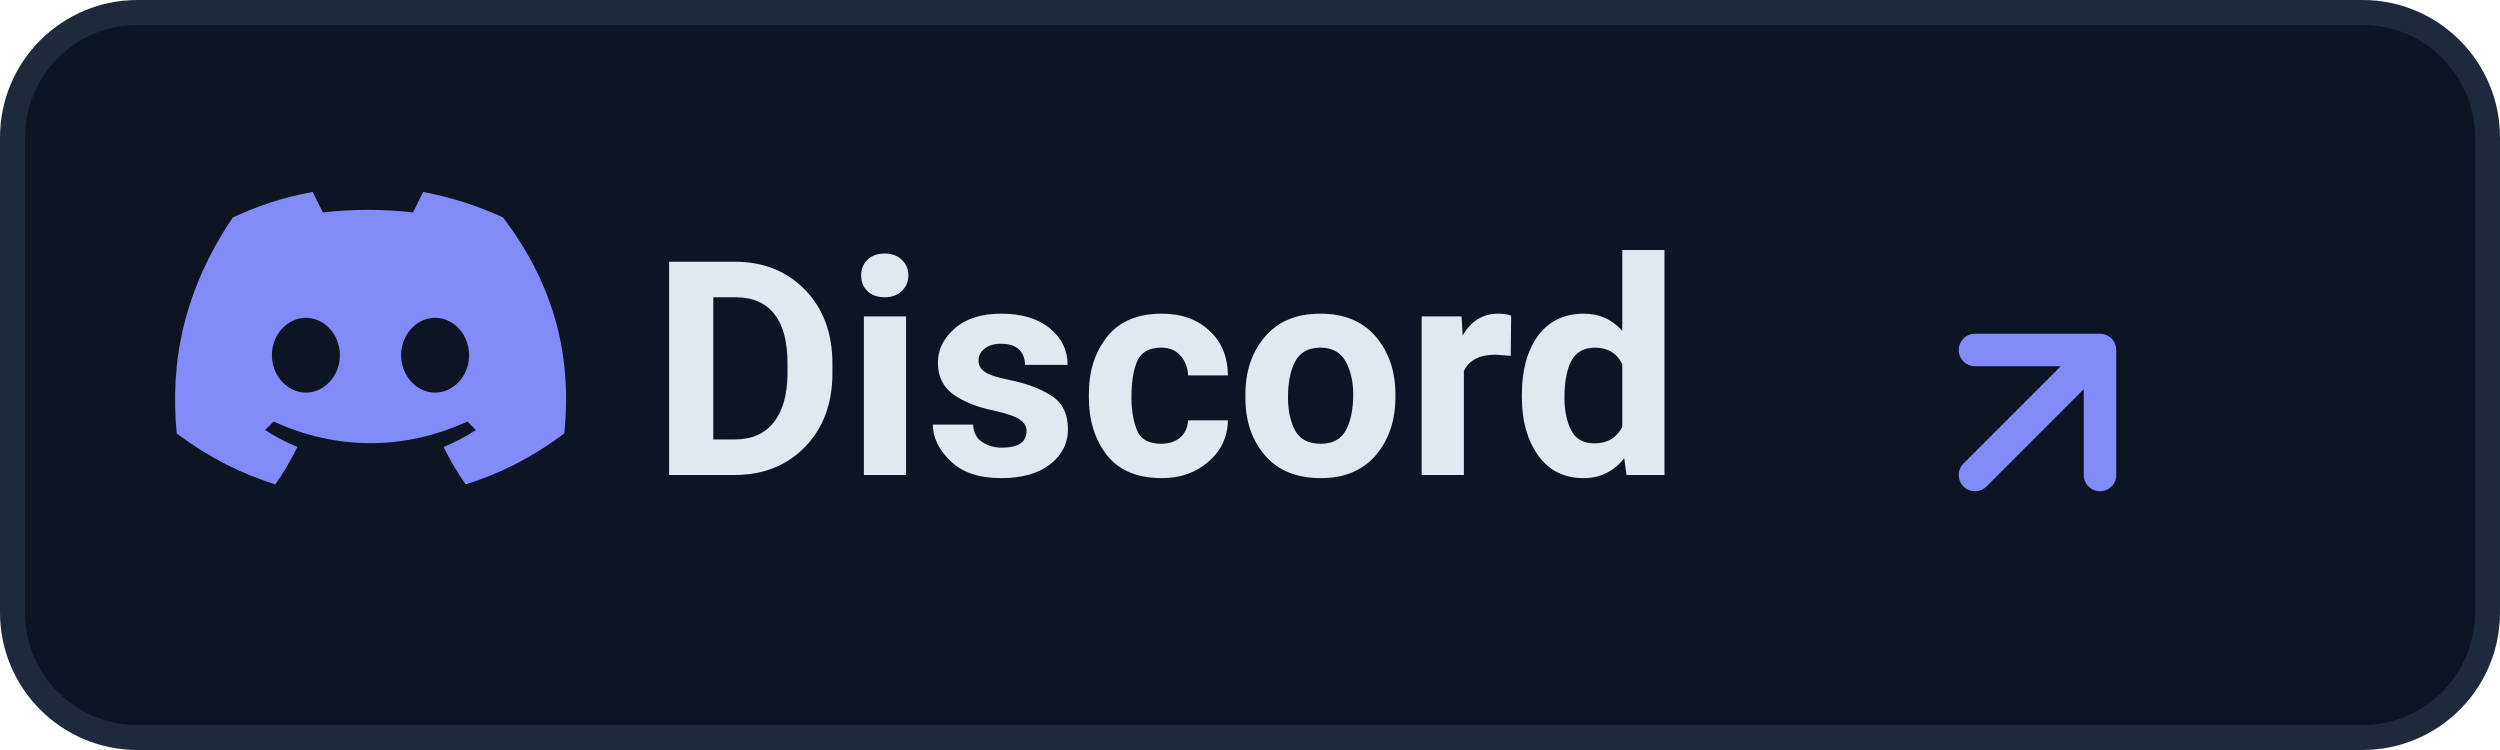
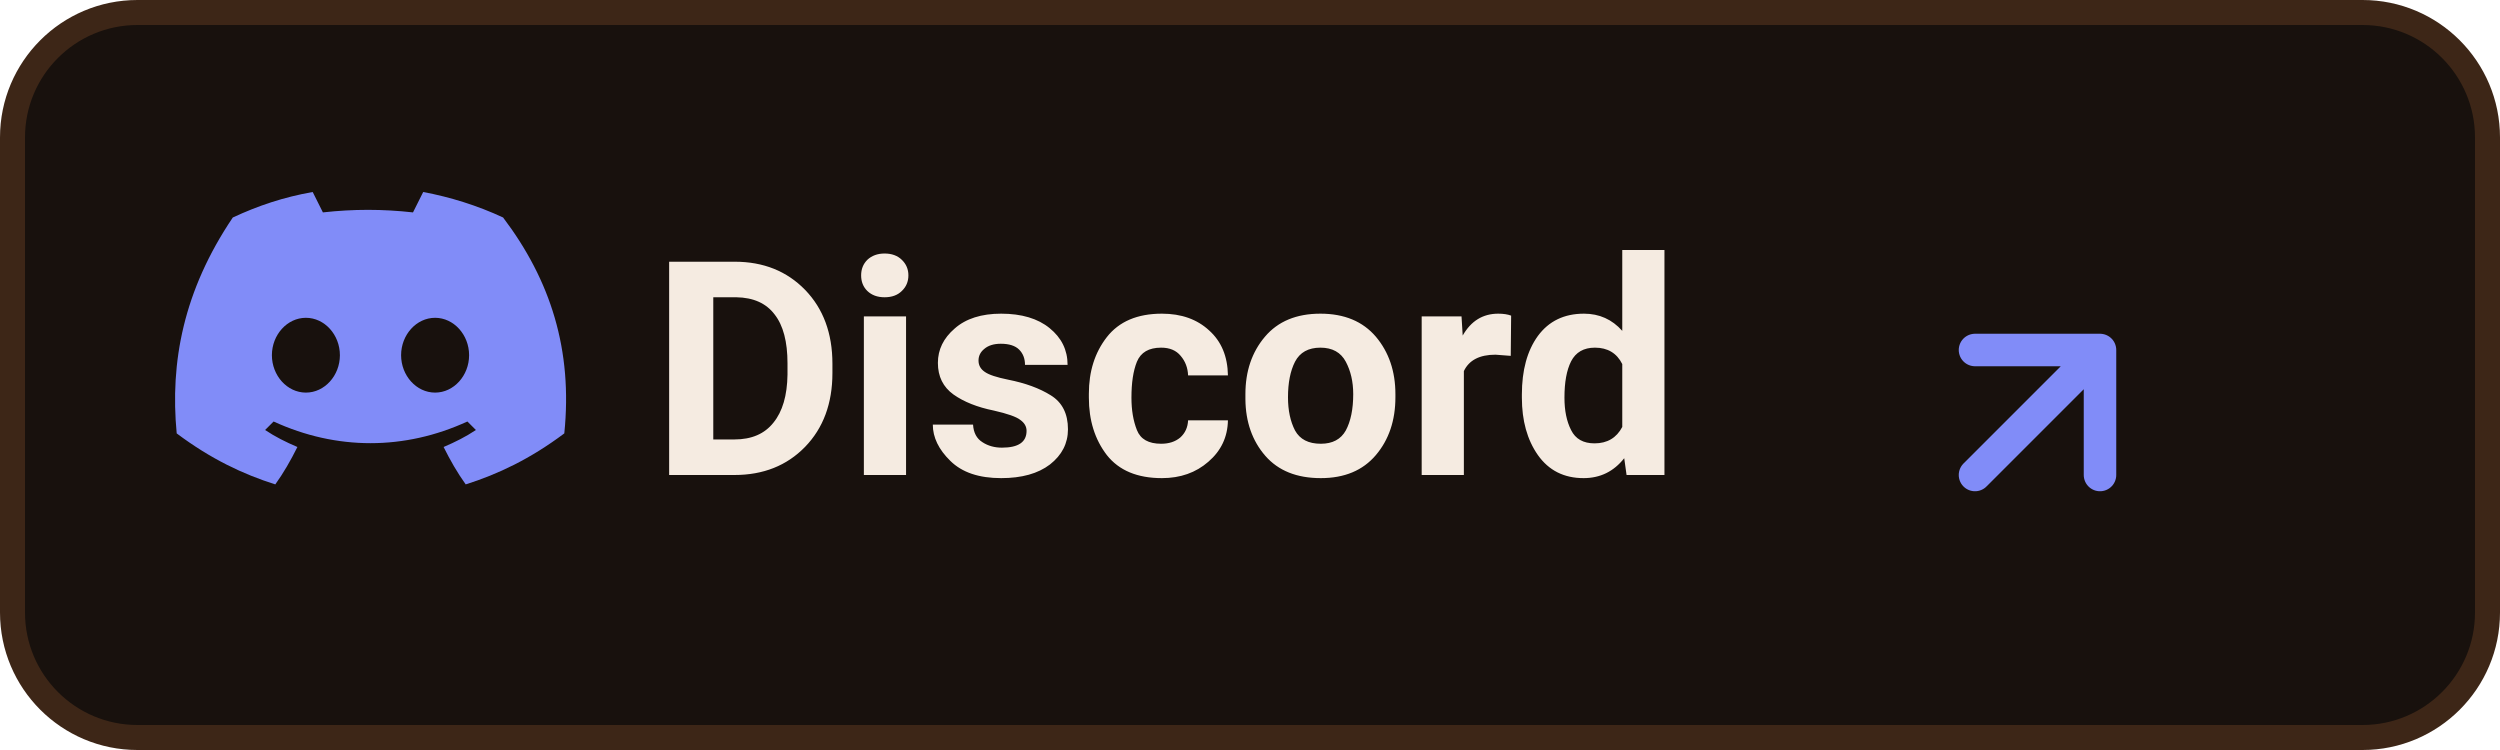
<svg xmlns="http://www.w3.org/2000/svg" width="100" height="30" viewBox="0 0 100 30" role="img" aria-label="Discord">
  <g font-family="-apple-system, BlinkMacSystemFont, 'Segoe UI', Roboto, Arial, sans-serif">
-     <rect x="0.5" y="0.5" width="99" height="29" rx="5" fill="#0d1424" stroke="#1e293b" />
+     <rect x="0.5" y="0.5" width="99" height="29" rx="5" fill="#18110d" stroke="#3d2617" />
    <g transform="translate(7, 7) scale(0.68)" fill="#818cf8">
      <path d="M19.3 2.5 C17.8 1.8 16.2 1.3 14.6 1 C14.4 1.4 14.2 1.8 14 2.2 C12.2 2 10.5 2 8.7 2.2 C8.5 1.8 8.3 1.4 8.1 1 C6.4 1.3 4.9 1.8 3.4 2.5 C0.5 6.8 -0.3 11 0.1 15.2 C2.1 16.7 4 17.6 5.9 18.2 C6.4 17.5 6.8 16.8 7.2 16 C6.5 15.7 5.9 15.4 5.3 15 C5.5 14.8 5.6 14.7 5.8 14.5 C9.5 16.2 13.5 16.2 17.2 14.5 C17.4 14.7 17.5 14.8 17.7 15 C17.1 15.4 16.5 15.7 15.8 16 C16.2 16.8 16.6 17.5 17.1 18.2 C19 17.6 20.9 16.7 22.9 15.2 C23.4 10.3 22.1 6.2 19.3 2.5 Z M7.7 12.8 C6.6 12.8 5.7 11.8 5.7 10.6 C5.7 9.4 6.6 8.4 7.7 8.4 C8.8 8.4 9.7 9.4 9.7 10.6 C9.7 11.8 8.8 12.8 7.7 12.8 Z M15.3 12.8 C14.2 12.8 13.3 11.8 13.3 10.6 C13.3 9.4 14.2 8.4 15.3 8.4 C16.4 8.4 17.3 9.4 17.3 10.6 C17.3 11.8 16.4 12.8 15.3 12.8 Z" />
    </g>
-     <text x="26" y="19" fill="#e2e8f0" font-size="12" font-weight="600">Discord</text>
+     <text x="26" y="19" fill="#f5ebe1" font-size="12" font-weight="600">Discord</text>
    <path d="M79 19l5-5m-5 0h5v5" fill="none" stroke="#818cf8" stroke-width="1.3" stroke-linecap="round" stroke-linejoin="round" />
  </g>
</svg>
